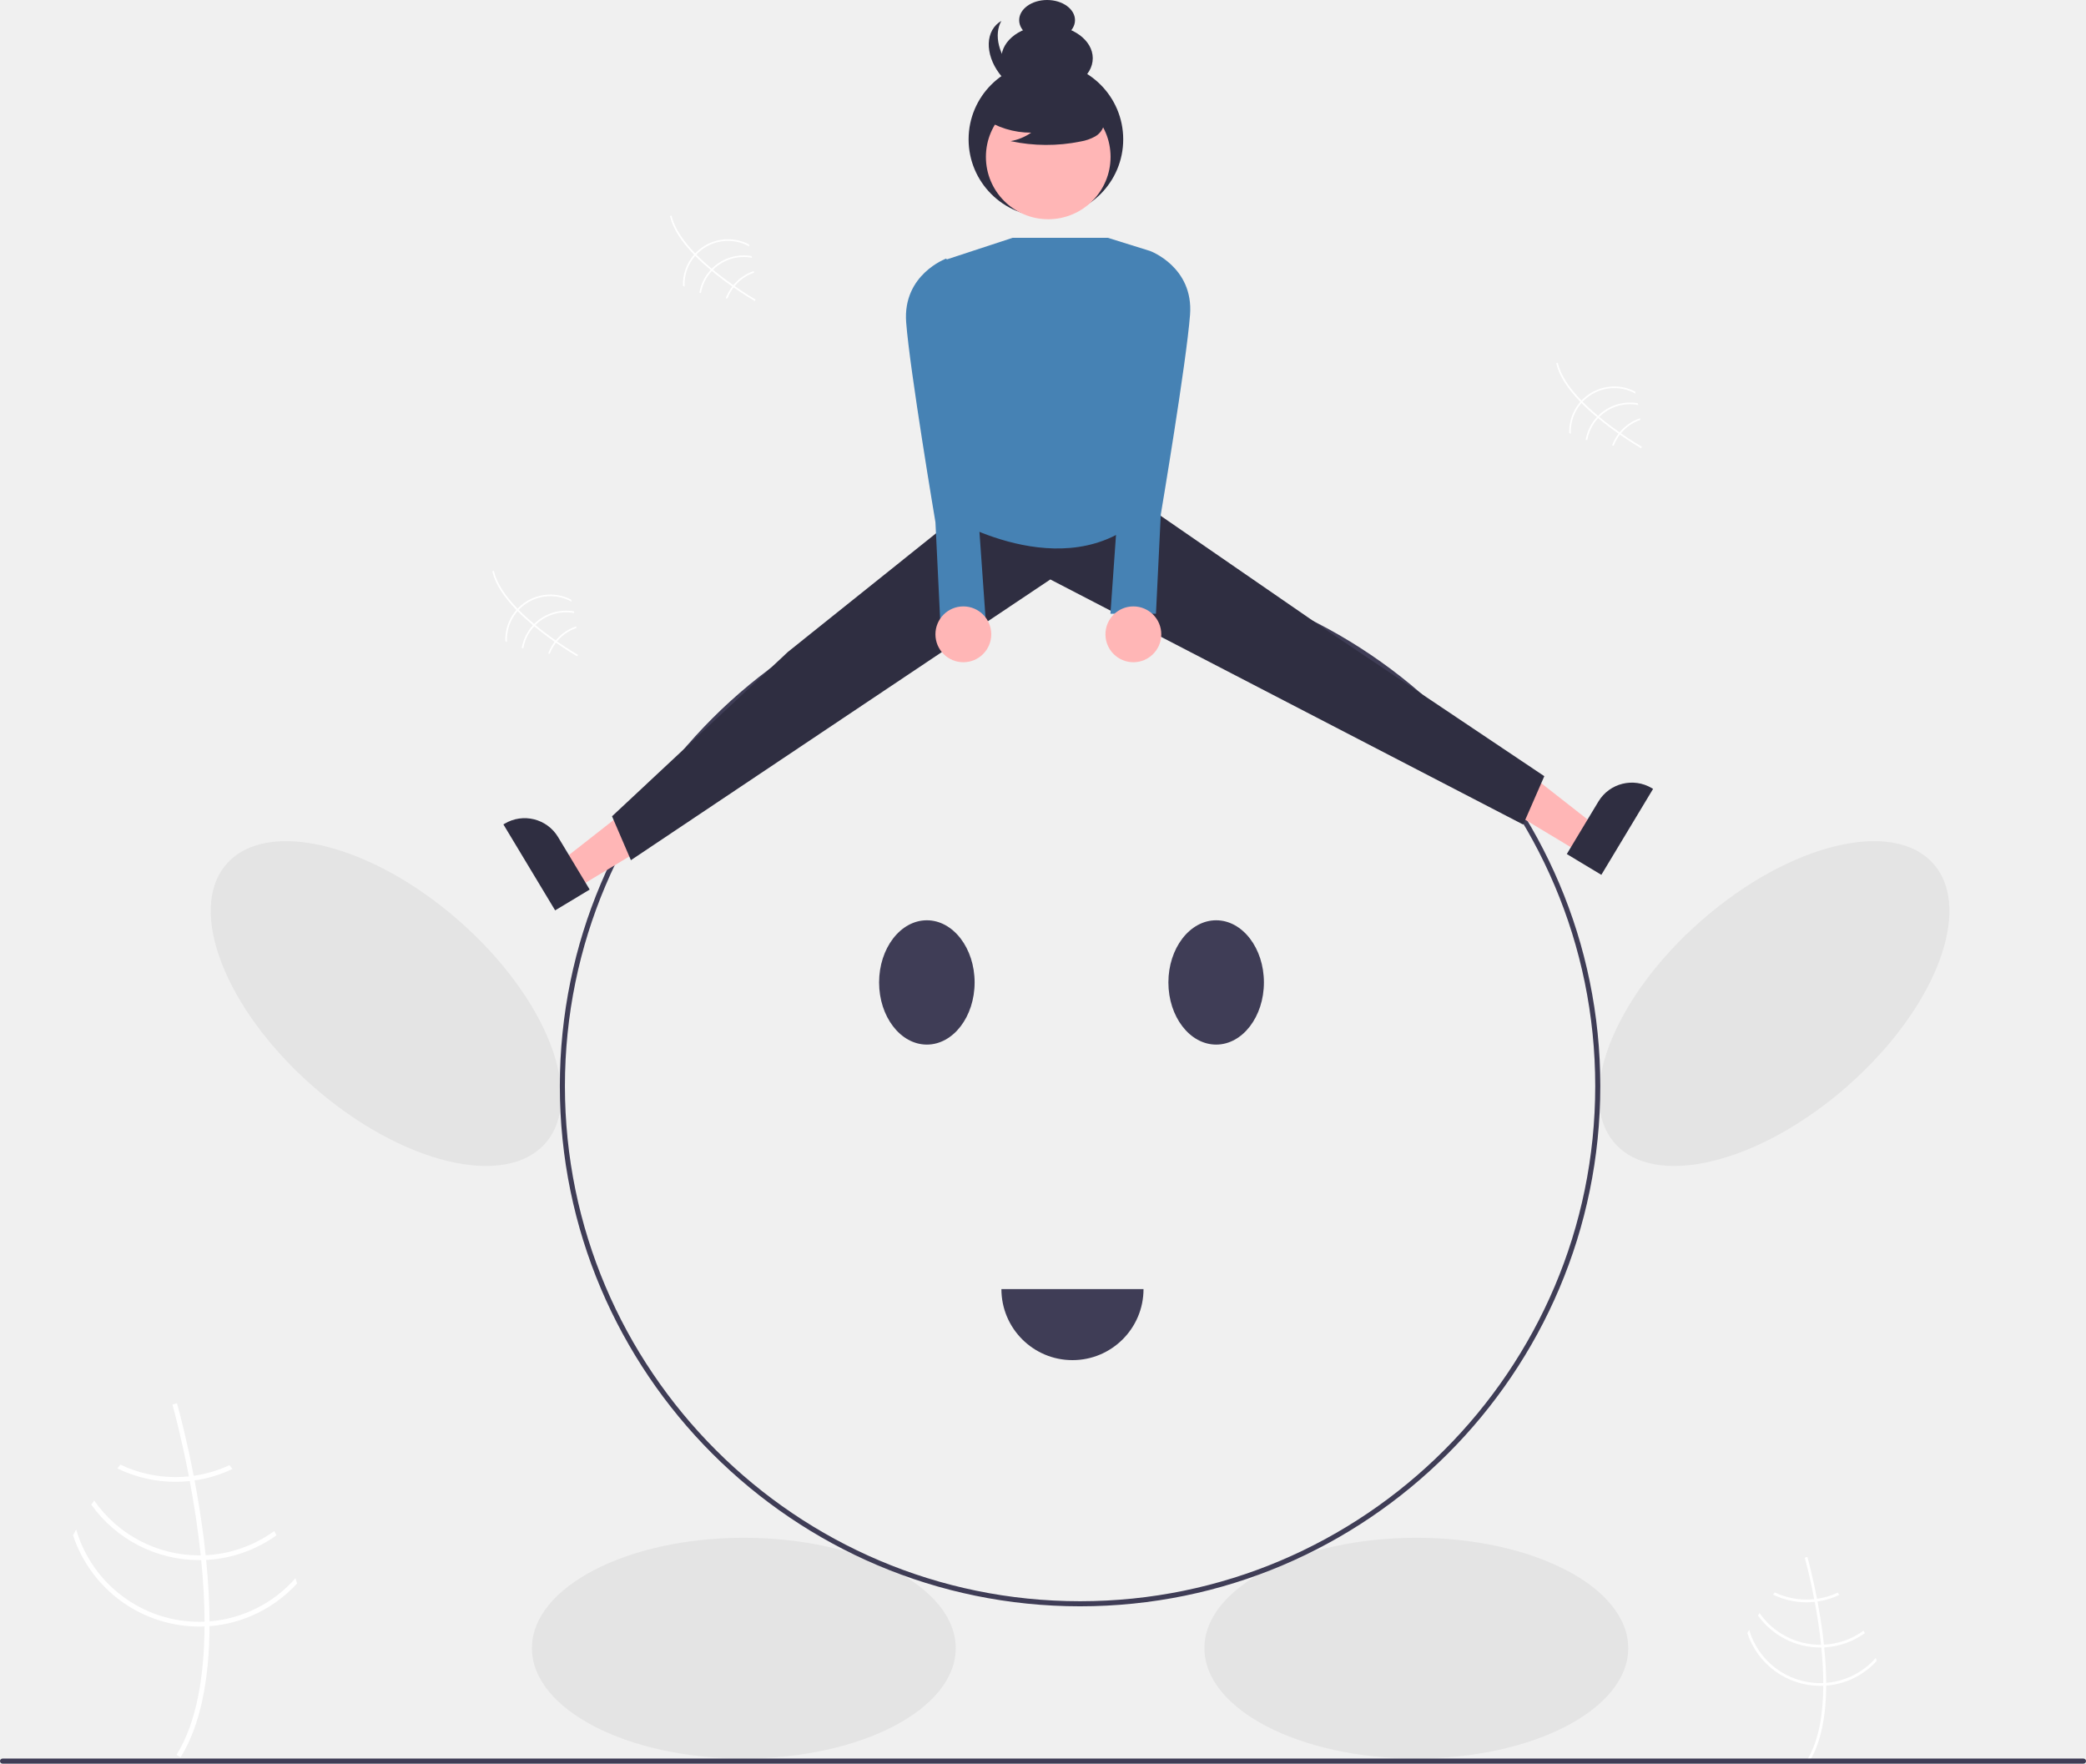
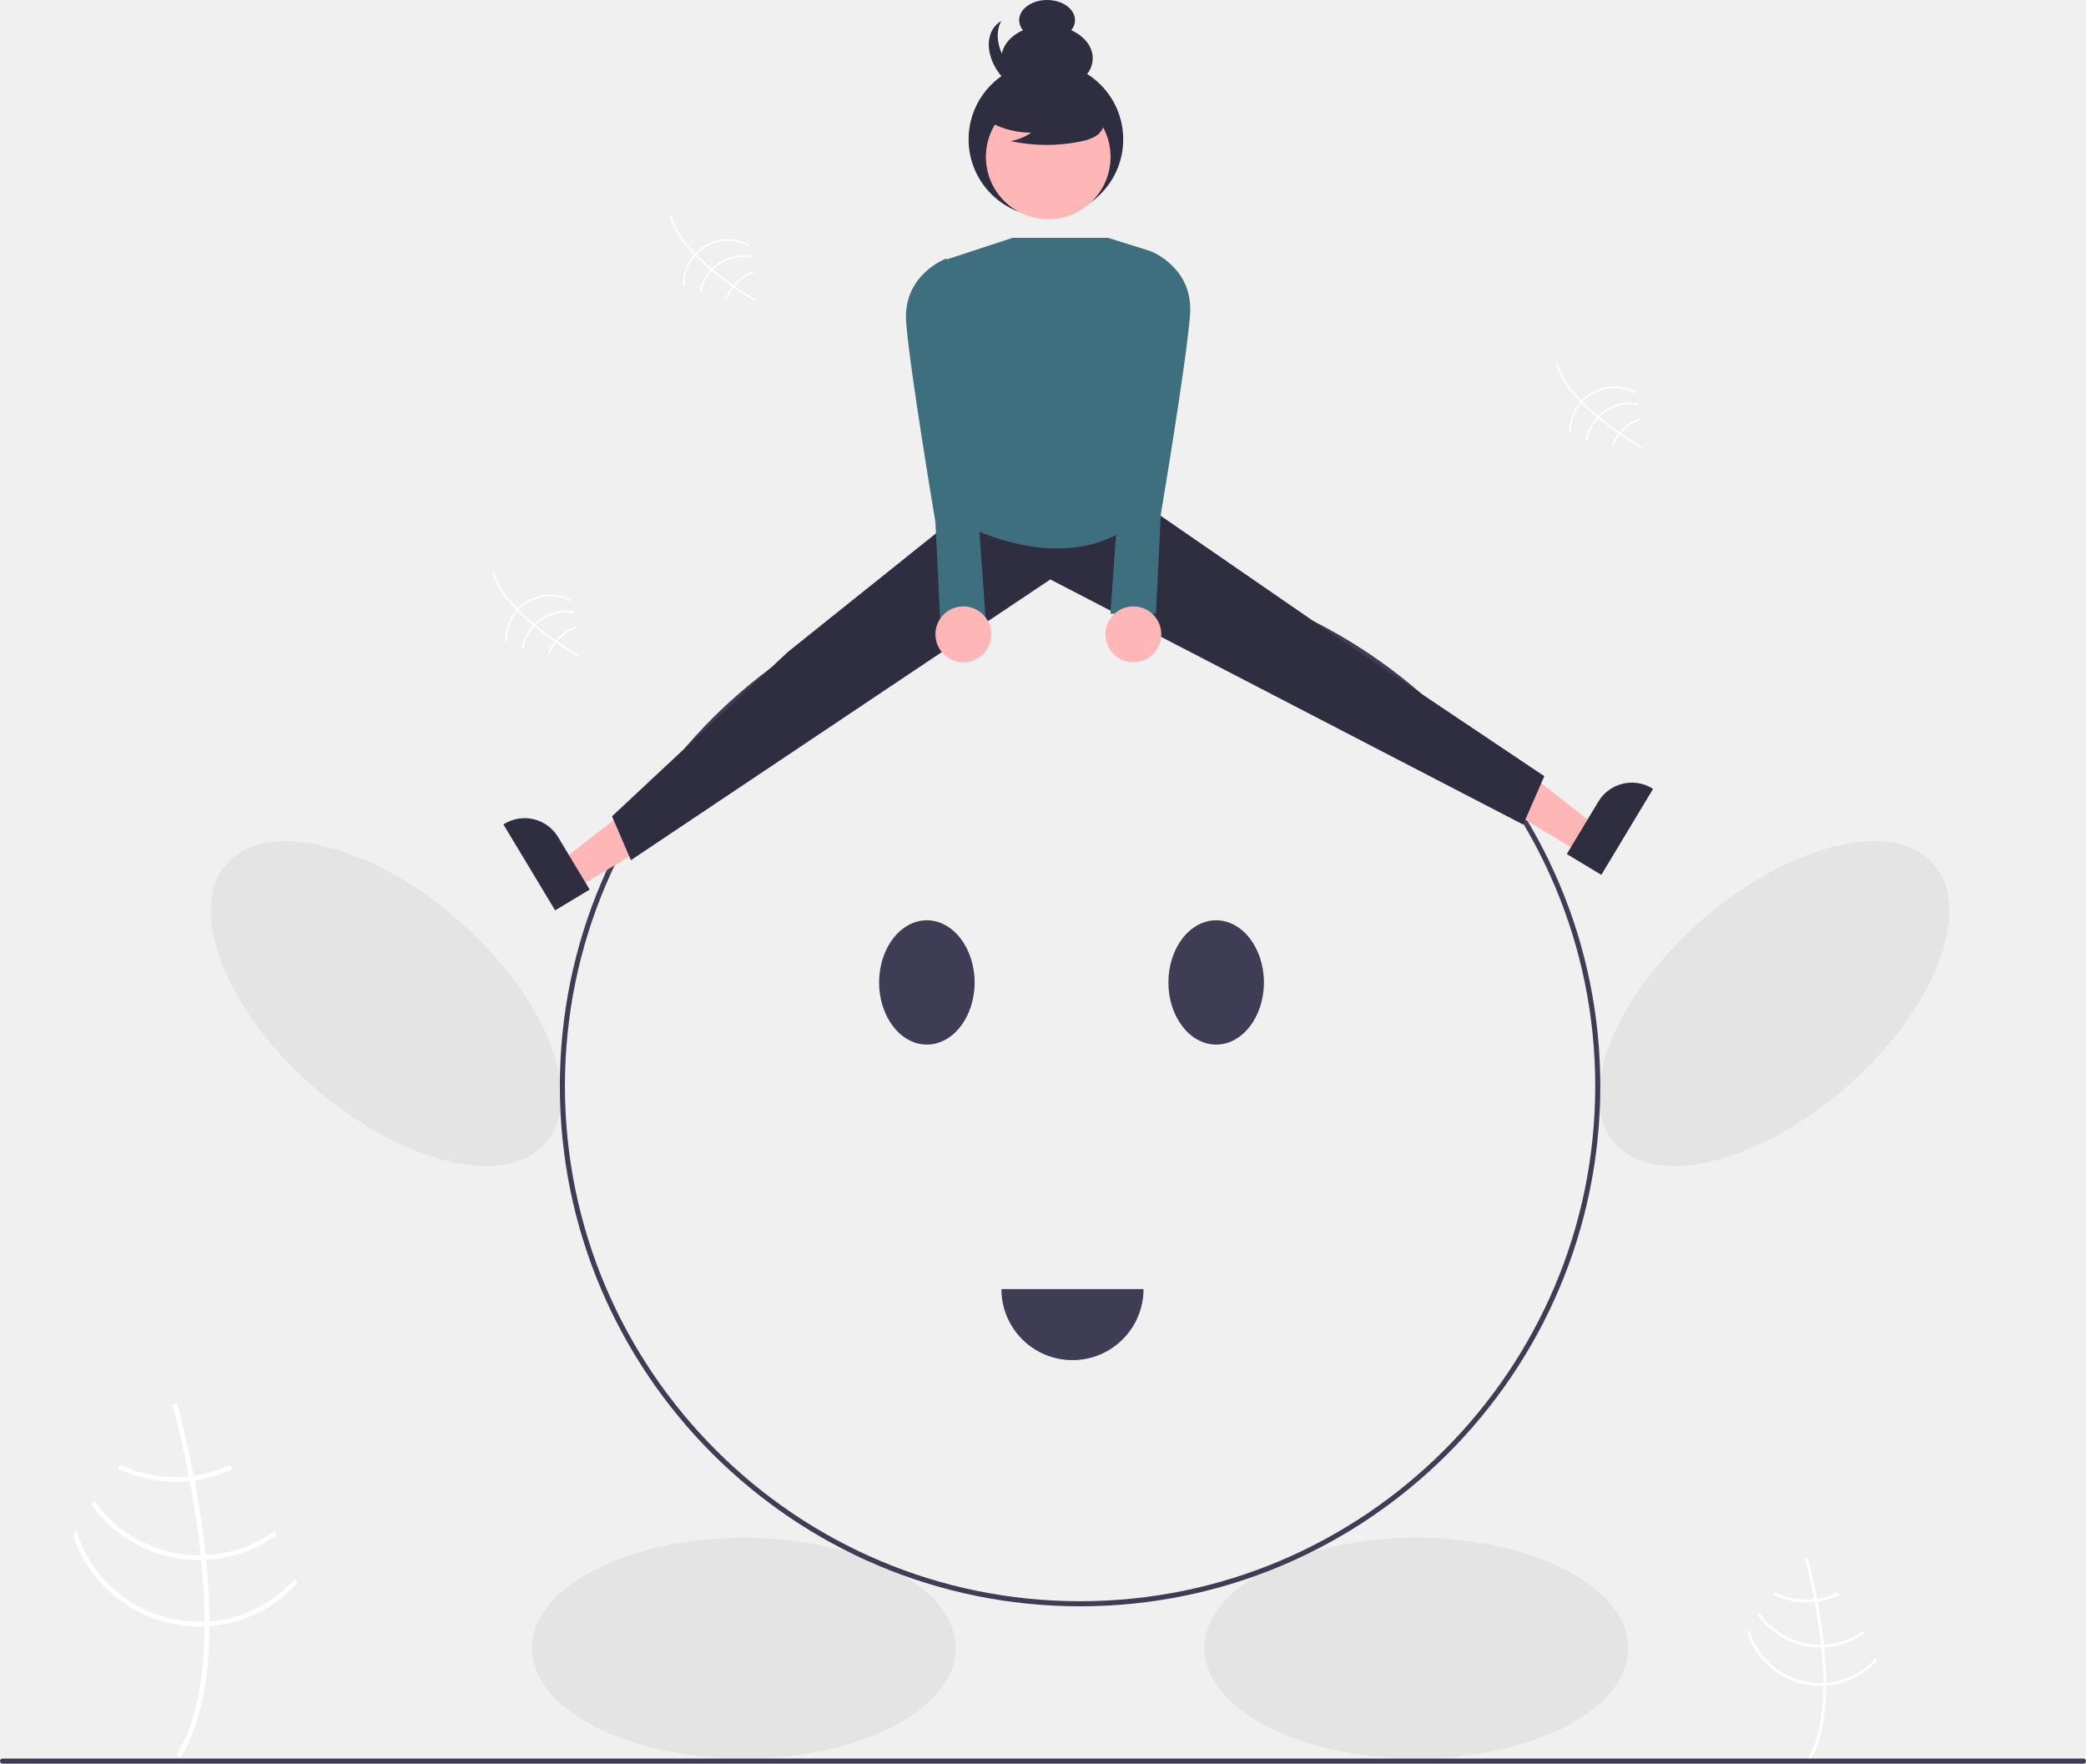
<svg xmlns="http://www.w3.org/2000/svg" data-name="Layer 1" width="822" height="694.944" viewBox="0 0 822 694.944">
  <path d="M925.99,752.226l-13.824,12.727,10.986-18.434c-8.656-15.696-22.812-29.262-22.812-29.262s-29.369,28.138-29.369,50.256,13.149,29.841,29.369,29.841c16.22,0,29.369-7.723,29.369-29.841A38.8,38.8,0,0,0,925.99,752.226Z" transform="translate(-189 -102.5278)" fill="#f0f0f0" />
  <path d="M908.61,765.641v1.09c-.065,12.673-2.202,22.561-6.396,29.523-.059.103-.124.2-.184.302l-.47-.286-.448-.281c4.652-7.518,6.299-18.146,6.358-29.199.005-.356.011-.718.005-1.079-.016-4.679-.302-9.413-.761-14.011-.032-.356-.07-.718-.108-1.079-.637-6.067-1.554-11.863-2.494-16.899-.065-.356-.135-.712-.205-1.063-1.625-8.517-3.282-14.686-3.659-16.051-.043-.167-.07-.259-.076-.281l.513-.146.005-.005.518-.146c.005.022.097.329.248.901.578,2.137,2.078,7.939,3.551,15.593.065.345.135.702.2,1.058.766,4.086,1.517,8.652,2.11,13.445q.227,1.805.405,3.562c.043.362.081.723.113,1.079Q908.583,759.124,908.61,765.641Z" transform="translate(-189 -102.5278)" fill="#fff" />
  <path d="M905.01,732.524c-.362.049-.729.097-1.101.135a29.775,29.775,0,0,1-3.044.157,28.964,28.964,0,0,1-12.522-2.828c-.227.286-.453.572-.685.864a30.036,30.036,0,0,0,13.207,3.044,30.808,30.808,0,0,0,3.249-.173c.367-.038.734-.086,1.096-.14a29.784,29.784,0,0,0,8.609-2.607q-.348-.445-.68-.874A28.865,28.865,0,0,1,905.01,732.524Z" transform="translate(-189 -102.5278)" fill="#fff" />
  <path d="M907.725,750.588q-.559.032-1.117.032c-.113.005-.232.005-.345.005a29.117,29.117,0,0,1-23.899-12.484c-.216.318-.432.637-.642.961a30.198,30.198,0,0,0,24.541,12.603c.151,0,.302,0,.453-.005.378-.005.75-.016,1.123-.032a30.039,30.039,0,0,0,16.003-5.613c-.173-.318-.345-.637-.524-.955A28.917,28.917,0,0,1,907.725,750.588Z" transform="translate(-189 -102.5278)" fill="#fff" />
  <path d="M908.61,765.641c-.378.032-.756.054-1.133.07-.405.016-.81.027-1.214.027a29.196,29.196,0,0,1-27.99-21.006c-.243.437-.486.869-.718,1.306a30.265,30.265,0,0,0,28.708,20.779c.405,0,.81-.005,1.209-.027.383-.011.761-.032,1.139-.059a30.177,30.177,0,0,0,19.916-9.72c-.113-.399-.243-.793-.372-1.193A29.102,29.102,0,0,1,908.61,765.641Z" transform="translate(-189 -102.5278)" fill="#fff" />
  <path d="M810.392,274.115l.58-11.034,2.96,12.267c10.092,3.041,21.622,2.924,21.622,2.924s.779-23.905-8.314-33.204-17.797-7.14-24.617-.472c-6.819,6.669-9.173,15.322-.079,24.621A22.816,22.816,0,0,0,810.392,274.115Z" transform="translate(-189 -102.5278)" fill="#f0f0f0" />
  <path d="M812.183,261.329l-.448-.458c-5.183-5.355-8.35-10.391-9.449-15.042-.017-.068-.03-.135-.047-.203l.315-.073.304-.066c1.135,5.074,4.812,10.219,9.332,14.89.144.152.291.306.442.456,1.931,1.961,3.997,3.833,6.08,5.578.16.136.325.273.489.409,2.762,2.289,5.531,4.349,7.996,6.08.174.123.35.244.523.363,4.185,2.913,7.418,4.825,8.138,5.244.087.053.136.08.147.087l-.156.272,0,.004-.158.274c-.011-.007-.176-.098-.475-.277-1.122-.661-4.138-2.484-7.904-5.096-.169-.119-.345-.24-.519-.363-2.002-1.403-4.195-3.014-6.415-4.785q-.838-.666-1.635-1.331c-.167-.134-.331-.271-.491-.407Q814.874,264.058,812.183,261.329Z" transform="translate(-189 -102.5278)" fill="#fff" />
  <path d="M827.312,273.773c.132-.169.266-.34.407-.509a17.509,17.509,0,0,1,1.215-1.317,17.032,17.032,0,0,1,6.427-3.959c-.022-.213-.045-.427-.067-.645a17.663,17.663,0,0,0-6.804,4.15,18.117,18.117,0,0,0-1.295,1.408c-.139.167-.273.338-.403.509a17.514,17.514,0,0,0-2.548,4.635q.329.044.645.088A16.973,16.973,0,0,1,827.312,273.773Z" transform="translate(-189 -102.5278)" fill="#fff" />
  <path d="M818.744,267.294q.222-.243.456-.473c.045-.049.095-.098.143-.144A17.122,17.122,0,0,1,834.524,262.1c-.04-.223-.08-.445-.125-.668a17.758,17.758,0,0,0-15.499,4.791c-.064.062-.127.124-.188.189-.157.158-.309.315-.459.475a17.664,17.664,0,0,0-4.42,8.939c.204.063.407.126.613.186A17.005,17.005,0,0,1,818.744,267.294Z" transform="translate(-189 -102.5278)" fill="#fff" />
  <path d="M812.183,261.329c.146-.169.295-.333.448-.495.164-.173.329-.344.499-.511a17.169,17.169,0,0,1,20.405-2.676c-.078-.284-.153-.565-.235-.844a17.797,17.797,0,0,0-20.613,3.066c-.17.166-.338.335-.497.508-.157.162-.307.327-.454.493a17.745,17.745,0,0,0-4.377,12.275c.212.121.428.234.647.348A17.113,17.113,0,0,1,812.183,261.329Z" transform="translate(-189 -102.5278)" fill="#fff" />
  <path d="M391.153,356.115l.58-11.034,2.96,12.267c10.092,3.041,21.622,2.924,21.622,2.924s.779-23.905-8.314-33.204-17.797-7.14-24.617-.472c-6.819,6.669-9.173,15.322-.079,24.621A22.816,22.816,0,0,0,391.153,356.115Z" transform="translate(-189 -102.5278)" fill="#f0f0f0" />
  <path d="M392.944,343.329l-.448-.458c-5.183-5.355-8.35-10.391-9.449-15.042-.017-.068-.03-.135-.047-.203l.315-.073.304-.066c1.135,5.074,4.812,10.219,9.332,14.89.144.152.291.306.442.456,1.931,1.961,3.997,3.833,6.08,5.578.16.136.325.273.489.409,2.762,2.289,5.531,4.349,7.996,6.08.174.123.35.244.523.363,4.185,2.913,7.418,4.825,8.138,5.244.087.053.136.08.147.087l-.156.272,0,.004-.158.274c-.011-.007-.176-.098-.475-.277-1.122-.661-4.138-2.484-7.904-5.096-.169-.119-.345-.24-.519-.363-2.002-1.403-4.195-3.014-6.415-4.785q-.838-.666-1.635-1.331c-.167-.134-.331-.271-.491-.407Q395.635,346.058,392.944,343.329Z" transform="translate(-189 -102.5278)" fill="#fff" />
  <path d="M408.073,355.773c.132-.169.266-.34.407-.509a17.509,17.509,0,0,1,1.215-1.317,17.032,17.032,0,0,1,6.427-3.959c-.022-.213-.045-.427-.067-.645a17.663,17.663,0,0,0-6.804,4.15,18.117,18.117,0,0,0-1.295,1.408c-.139.167-.273.338-.403.509a17.514,17.514,0,0,0-2.548,4.635q.329.044.645.088A16.973,16.973,0,0,1,408.073,355.773Z" transform="translate(-189 -102.5278)" fill="#fff" />
  <path d="M399.505,349.294q.222-.243.456-.473c.045-.049.095-.098.143-.144A17.122,17.122,0,0,1,415.285,344.1c-.04-.223-.08-.445-.125-.668a17.758,17.758,0,0,0-15.499,4.791c-.064.062-.127.124-.188.189-.157.158-.309.315-.459.475a17.664,17.664,0,0,0-4.42,8.939c.204.063.407.126.613.186A17.005,17.005,0,0,1,399.505,349.294Z" transform="translate(-189 -102.5278)" fill="#fff" />
  <path d="M392.944,343.329c.146-.169.295-.333.448-.495.164-.173.329-.344.499-.511a17.169,17.169,0,0,1,20.405-2.676c-.078-.284-.153-.565-.235-.844a17.797,17.797,0,0,0-20.613,3.066c-.17.166-.338.335-.497.508-.157.162-.307.327-.454.493a17.745,17.745,0,0,0-4.377,12.275c.212.121.428.234.647.348A17.113,17.113,0,0,1,392.944,343.329Z" transform="translate(-189 -102.5278)" fill="#fff" />
  <path d="M461.153,216.115l.58-11.034,2.96,12.267c10.092,3.041,21.622,2.924,21.622,2.924s.779-23.905-8.314-33.204-17.797-7.14-24.617-.472c-6.819,6.669-9.173,15.322-.079,24.621A22.816,22.816,0,0,0,461.153,216.115Z" transform="translate(-189 -102.5278)" fill="#f0f0f0" />
  <path d="M462.944,203.329l-.448-.458c-5.183-5.355-8.35-10.391-9.449-15.042-.017-.068-.03-.135-.047-.203l.315-.073.304-.066c1.135,5.074,4.812,10.219,9.332,14.89.144.152.291.306.442.456,1.931,1.961,3.997,3.833,6.08,5.578.16.136.325.273.489.409,2.762,2.289,5.531,4.349,7.996,6.08.174.123.35.244.523.363,4.185,2.913,7.418,4.825,8.138,5.244.087.053.136.08.147.087l-.156.272,0,.004-.158.274c-.011-.007-.176-.098-.475-.277-1.122-.661-4.138-2.484-7.904-5.096-.169-.119-.345-.24-.519-.363-2.002-1.403-4.195-3.014-6.415-4.785q-.838-.666-1.635-1.331c-.167-.134-.331-.271-.491-.407Q465.635,206.058,462.944,203.329Z" transform="translate(-189 -102.5278)" fill="#fff" />
  <path d="M478.073,215.773c.132-.169.266-.34.407-.509a17.509,17.509,0,0,1,1.215-1.317,17.032,17.032,0,0,1,6.427-3.959c-.022-.213-.045-.427-.067-.645a17.663,17.663,0,0,0-6.804,4.15,18.117,18.117,0,0,0-1.295,1.408c-.139.167-.273.338-.403.509a17.514,17.514,0,0,0-2.548,4.635q.329.044.645.088A16.973,16.973,0,0,1,478.073,215.773Z" transform="translate(-189 -102.5278)" fill="#fff" />
  <path d="M469.505,209.294q.222-.243.456-.473c.045-.049.095-.098.143-.144a17.122,17.122,0,0,1,15.181-4.577c-.04-.223-.08-.445-.125-.668a17.758,17.758,0,0,0-15.499,4.791c-.064.062-.127.124-.188.189-.157.158-.309.315-.459.475a17.664,17.664,0,0,0-4.42,8.939c.204.063.407.126.613.186A17.005,17.005,0,0,1,469.505,209.294Z" transform="translate(-189 -102.5278)" fill="#fff" />
  <path d="M462.944,203.329c.146-.169.295-.333.448-.495.164-.173.329-.344.499-.511a17.169,17.169,0,0,1,20.405-2.676c-.078-.284-.153-.565-.235-.844a17.797,17.797,0,0,0-20.613,3.066c-.17.166-.338.335-.497.508-.157.162-.307.327-.454.493a17.745,17.745,0,0,0-4.377,12.275c.212.121.428.234.647.348A17.113,17.113,0,0,1,462.944,203.329Z" transform="translate(-189 -102.5278)" fill="#fff" />
  <path d="M301.674,718.176l-23.948,22.047,19.032-31.935C281.763,681.097,257.24,657.597,257.24,657.597S206.362,706.342,206.362,744.658s22.779,51.695,50.878,51.695c28.099,0,50.877-13.379,50.877-51.695C308.117,736.13,305.593,727.085,301.674,718.176Z" transform="translate(-189 -102.5278)" fill="#f0f0f0" />
  <path d="M271.567,741.417v1.889c-.112,21.954-3.815,39.083-11.08,51.144-.103.178-.215.346-.318.524l-.813-.496-.776-.486c8.06-13.024,10.911-31.434,11.014-50.583.009-.617.019-1.244.009-1.87-.028-8.106-.524-16.306-1.318-24.272-.056-.617-.122-1.244-.187-1.87-1.103-10.509-2.693-20.551-4.32-29.275-.112-.617-.234-1.234-.355-1.842-2.814-14.754-5.685-25.441-6.339-27.807-.075-.29-.122-.449-.131-.486l.888-.252.009-.009.898-.252c.009.037.168.57.43,1.561,1,3.703,3.6,13.754,6.152,27.012.112.598.234,1.216.346,1.833,1.328,7.078,2.627,14.988,3.656,23.291q.393,3.128.701,6.171c.075.626.14,1.253.196,1.87Q271.52,730.127,271.567,741.417Z" transform="translate(-189 -102.5278)" fill="#fff" />
  <path d="M265.33,684.046c-.626.084-1.262.168-1.907.234a51.581,51.581,0,0,1-5.273.271,50.175,50.175,0,0,1-21.692-4.899c-.393.496-.785.991-1.187,1.496a52.033,52.033,0,0,0,22.879,5.273,53.371,53.371,0,0,0,5.629-.299c.636-.065,1.272-.15,1.898-.243a51.595,51.595,0,0,0,14.913-4.516q-.603-.771-1.178-1.515A50.003,50.003,0,0,1,265.33,684.046Z" transform="translate(-189 -102.5278)" fill="#fff" />
  <path d="M270.033,715.34q-.968.056-1.935.056c-.196.009-.402.009-.598.009a50.441,50.441,0,0,1-41.402-21.626c-.374.552-.748,1.103-1.113,1.664a52.314,52.314,0,0,0,42.514,21.832c.262,0,.524,0,.785-.009.654-.009,1.3-.028,1.945-.056a52.038,52.038,0,0,0,27.723-9.724c-.299-.552-.598-1.103-.907-1.655A50.095,50.095,0,0,1,270.033,715.34Z" transform="translate(-189 -102.5278)" fill="#fff" />
  <path d="M271.567,741.417c-.654.056-1.309.093-1.963.122-.701.028-1.402.047-2.104.047a50.578,50.578,0,0,1-48.489-36.39c-.421.757-.842,1.505-1.244,2.263a52.43,52.43,0,0,0,49.732,35.997c.701,0,1.402-.009,2.094-.047.664-.019,1.318-.056,1.973-.103A52.276,52.276,0,0,0,306.068,726.466c-.196-.692-.421-1.374-.645-2.066A50.415,50.415,0,0,1,271.567,741.417Z" transform="translate(-189 -102.5278)" fill="#fff" />
  <ellipse cx="888.11" cy="497.972" rx="83.5" ry="43.5" transform="translate(-297.1753 605.519) rotate(-41.18662)" fill="#e4e4e4" />
  <ellipse cx="341.11" cy="497.972" rx="43.5" ry="83.5" transform="translate(-447.2738 324.2317) rotate(-48.81338)" fill="#e4e4e4" />
  <ellipse cx="293.11" cy="649.444" rx="83.5" ry="43.5" fill="#e4e4e4" />
  <ellipse cx="558.11" cy="649.444" rx="83.5" ry="43.5" fill="#e4e4e4" />
  <path d="M614.61,735.472c-113.037,0-205-91.962-205-205s91.963-205,205-205,205,91.962,205,205S727.648,735.472,614.61,735.472Zm0-408c-111.935,0-203,91.065-203,203s91.065,203,203,203,203-91.065,203-203S726.545,327.472,614.61,327.472Z" transform="translate(-189 -102.5278)" fill="#3f3d56" />
  <path d="M564.637,667.013A180.457,180.457,0,0,1,446.457,460.69,180.427,180.427,0,1,0,784.736,577.058,180.457,180.457,0,0,1,564.637,667.013Z" transform="translate(-189 -102.5278)" fill="#f0f0f0" />
  <path d="M554.232,514.135c-10.377,0-18.82-10.986-18.82-24.49s8.443-24.49,18.82-24.49,18.82,10.986,18.82,24.49S564.61,514.135,554.232,514.135Z" transform="translate(-189 -102.5278)" fill="#3f3d56" />
  <path d="M668.232,514.135c-10.377,0-18.82-10.986-18.82-24.49s8.443-24.49,18.82-24.49,18.82,10.986,18.82,24.49S678.61,514.135,668.232,514.135Z" transform="translate(-189 -102.5278)" fill="#3f3d56" />
  <ellipse cx="412.61" cy="22.944" rx="18" ry="13" fill="#2f2e41" />
  <ellipse cx="412.61" cy="7.944" rx="11" ry="7.944" fill="#2f2e41" />
  <path d="M588.666,130.667c-6.192-6.192-8.151-14.54-5.063-19.912a9.579,9.579,0,0,0-2.008,1.527c-5.077,5.077-3.494,14.891,3.536,21.92,7.03,7.03,16.843,8.612,21.92,3.536a9.578,9.578,0,0,0,1.527-2.008C603.205,138.818,594.857,136.858,588.666,130.667Z" transform="translate(-189 -102.5278)" fill="#2f2e41" />
  <polygon points="227.324 349.912 221.002 339.408 258.508 310.023 267.839 325.525 227.324 349.912" fill="#ffb6b6" />
  <path d="M407.755,461.247l-20.386-33.869.428-.258a15.387,15.387,0,0,1,21.118,5.247l.001.001,12.451,20.686Z" transform="translate(-189 -102.5278)" fill="#2f2e41" />
  <polygon points="622.45 335.912 628.772 325.408 591.266 296.023 581.935 311.525 622.45 335.912" fill="#ffb6b6" />
  <path d="M806.407,439.055l12.451-20.686.001-.001a15.387,15.387,0,0,1,21.117-5.247l.428.258-20.386,33.869Z" transform="translate(-189 -102.5278)" fill="#2f2e41" />
  <polygon points="377.331 195.734 374.943 205.27 310.513 256.849 241.173 321.65 248.61 338.944 413.887 228.325 600.218 324.911 608.543 305.846 523.513 248.849 453.194 200.357 377.331 195.734" fill="#2f2e41" />
-   <path d="M588.026,196.236l-27.848,9.137,3.765,101.441s48.432,29.079,78.251-3.929V201.422L625.564,196.236Z" transform="translate(-189 -102.5278)" fill="#4682b4" />
-   <path d="M636.013,208.396l6.181-6.974s17.185,6.277,15.752,25.116-11.533,78.756-11.533,78.756l-1.9,39.083h-17.94l7.15-101.073Z" transform="translate(-189 -102.5278)" fill="#4682b4" />
-   <path d="M568.013,211.396l-6.181-6.974s-17.185,6.277-15.752,25.116,11.533,78.756,11.533,78.756l1.9,39.083h17.94l-7.15-101.073Z" transform="translate(-189 -102.5278)" fill="#4682b4" />
+   <path d="M588.026,196.236l-27.848,9.137,3.765,101.441s48.432,29.079,78.251-3.929V201.422L625.564,196.236Z" transform="translate(-189 -102.5278)" fill="#3e6f7f" />
+   <path d="M636.013,208.396l6.181-6.974s17.185,6.277,15.752,25.116-11.533,78.756-11.533,78.756l-1.9,39.083h-17.94l7.15-101.073Z" transform="translate(-189 -102.5278)" fill="#3e6f7f" />
+   <path d="M568.013,211.396l-6.181-6.974s-17.185,6.277-15.752,25.116,11.533,78.756,11.533,78.756l1.9,39.083h17.94l-7.15-101.073Z" transform="translate(-189 -102.5278)" fill="#3e6f7f" />
  <circle cx="379.61" cy="249.944" r="11" fill="#ffb6b6" />
  <circle cx="446.61" cy="249.944" r="11" fill="#ffb6b6" />
  <circle cx="412.146" cy="54.915" r="30.464" fill="#2f2e41" />
  <circle cx="413.064" cy="61.823" r="24.561" fill="#ffb6b6" />
  <path d="M576.256,148.902a33.405,33.405,0,0,0,19.091,5.9,20.471,20.471,0,0,1-8.114,3.338,67.359,67.359,0,0,0,27.514.155,17.807,17.807,0,0,0,5.76-1.978,7.289,7.289,0,0,0,3.555-4.755c.604-3.449-2.083-6.582-4.876-8.693a35.967,35.967,0,0,0-30.224-6.04c-3.376.873-6.759,2.347-8.951,5.059s-2.843,6.891-.753,9.684Z" transform="translate(-189 -102.5278)" fill="#2f2e41" />
  <path d="M1010,797.472H190a1,1,0,0,1,0-2h820a1,1,0,0,1,0,2Z" transform="translate(-189 -102.5278)" fill="#3f3d56" />
  <path d="M583.61,610.472a28,28,0,1,0,56,0Z" transform="translate(-189 -102.5278)" fill="#3f3d56" />
  <circle cx="525.732" cy="448.944" r="24" fill="#f0f0f0" />
  <circle cx="318.732" cy="448.944" r="24" fill="#f0f0f0" />
</svg>
